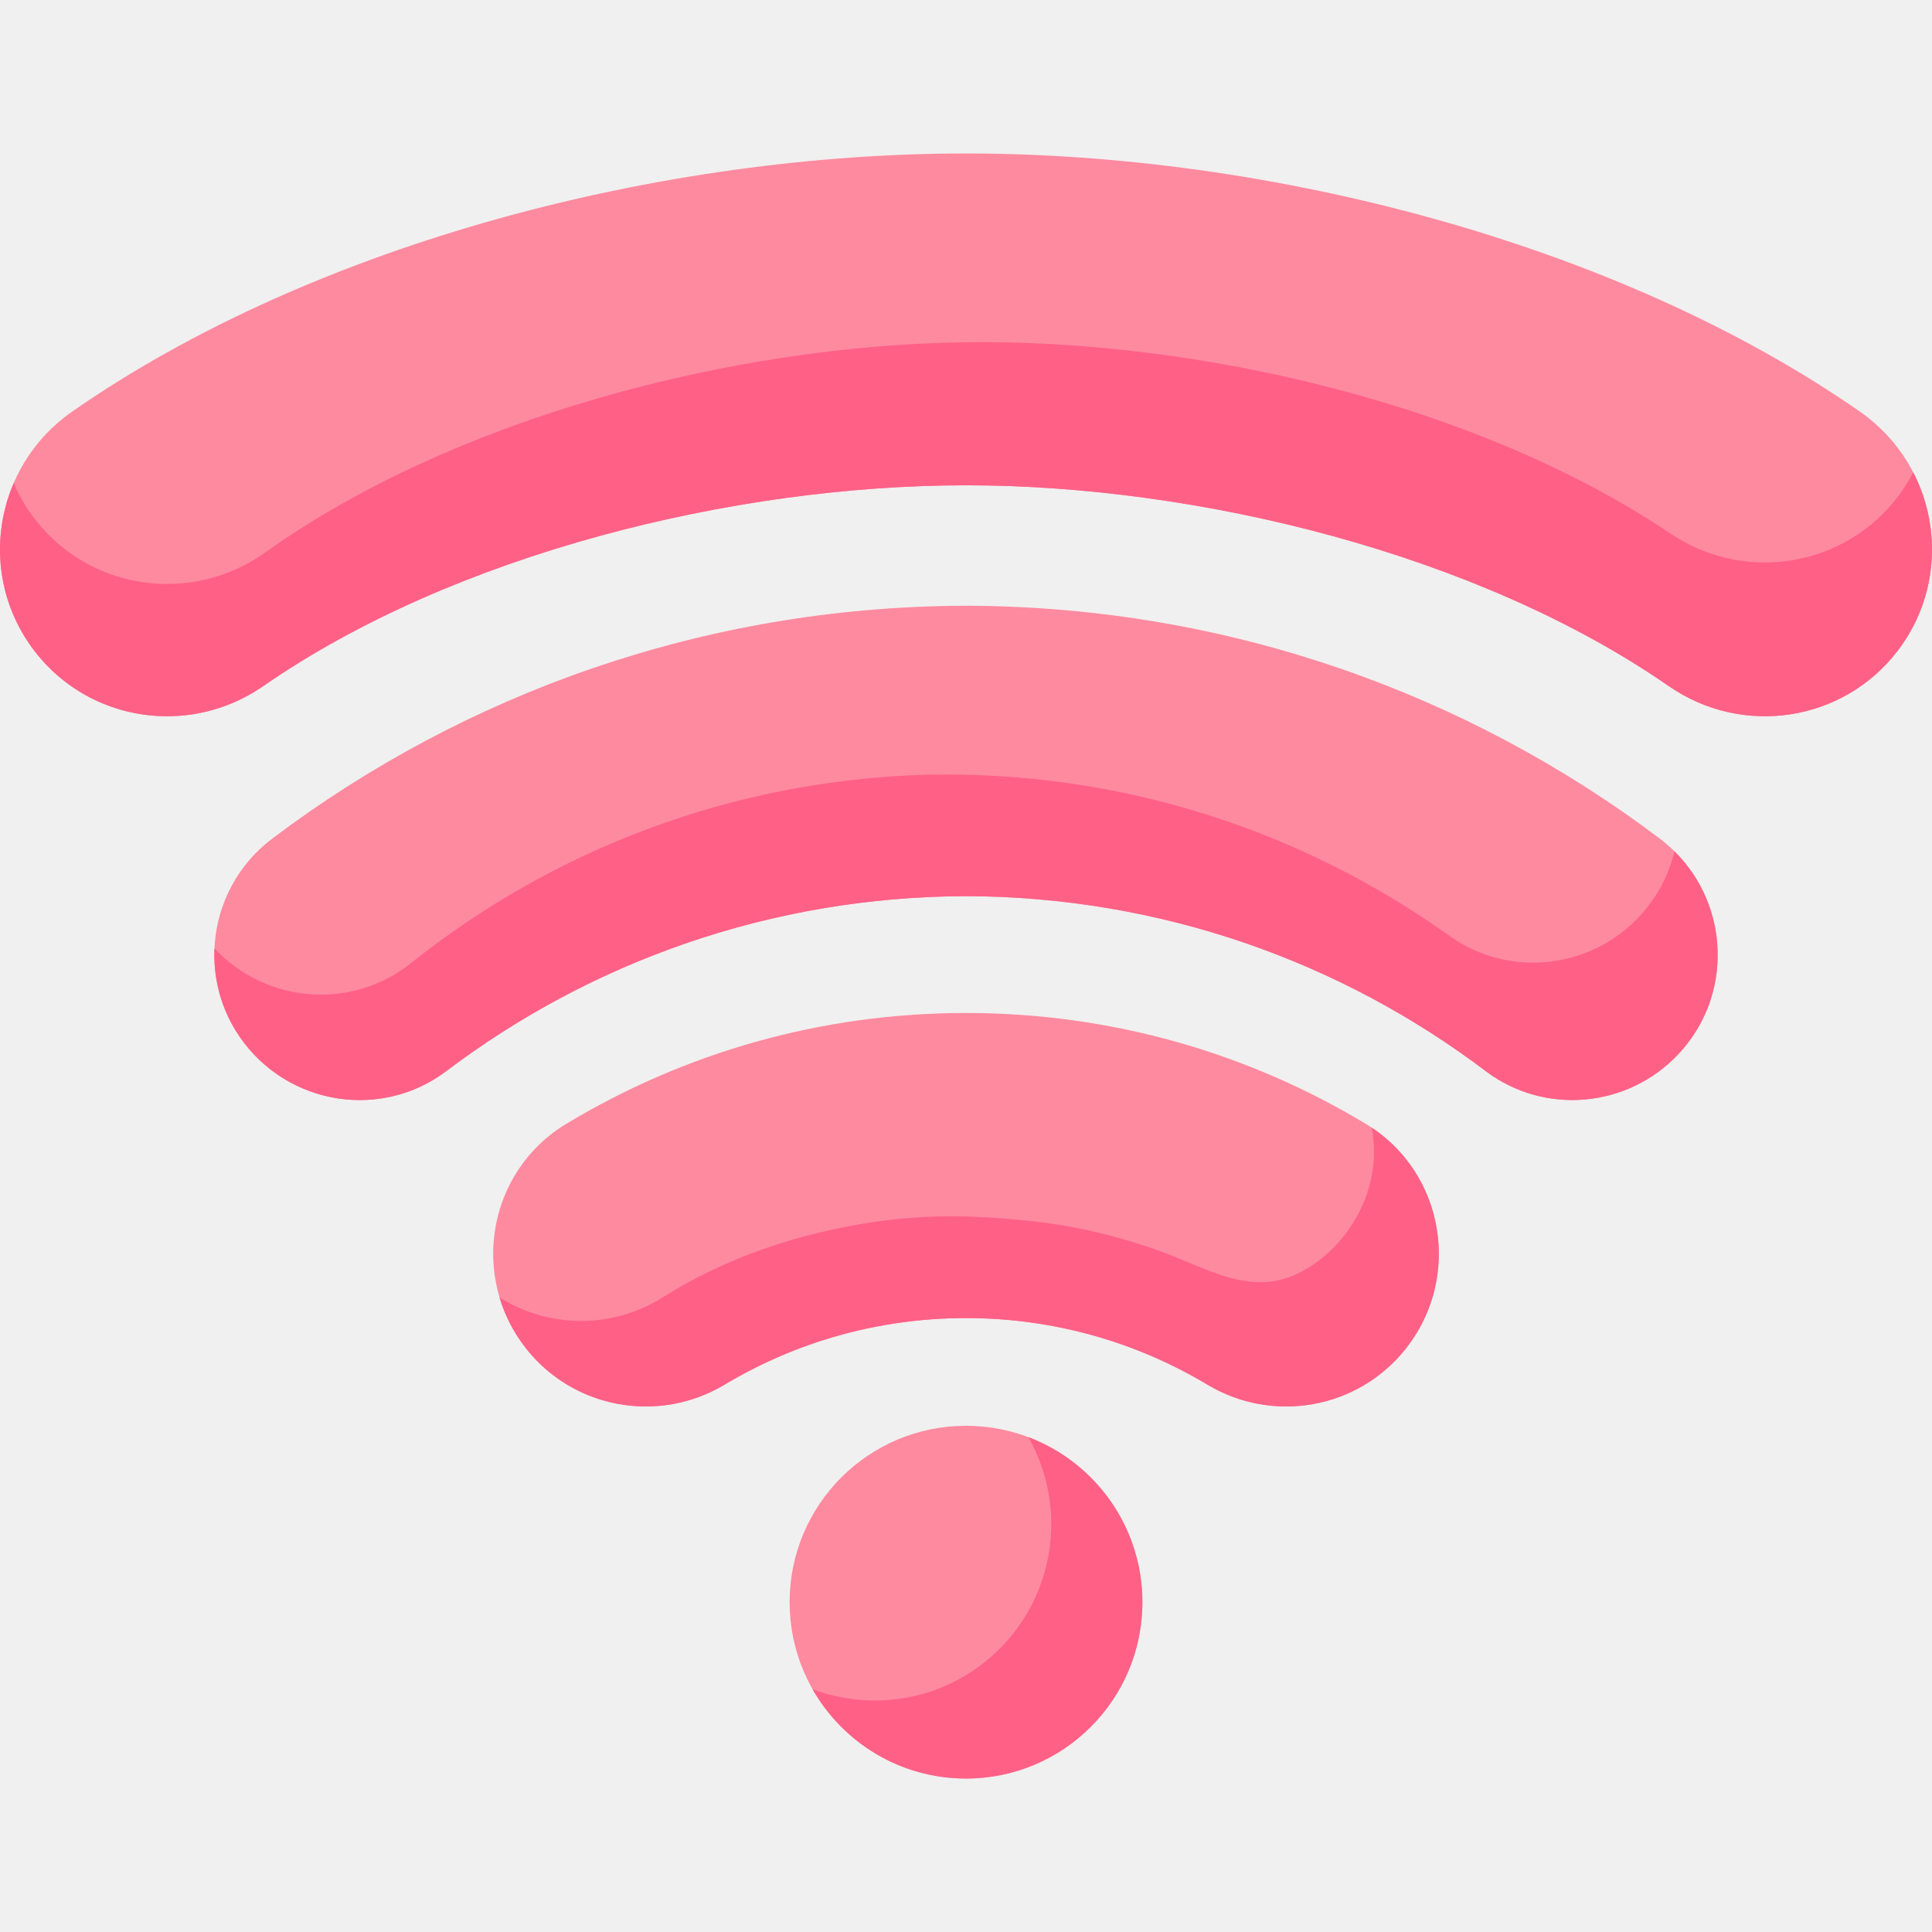
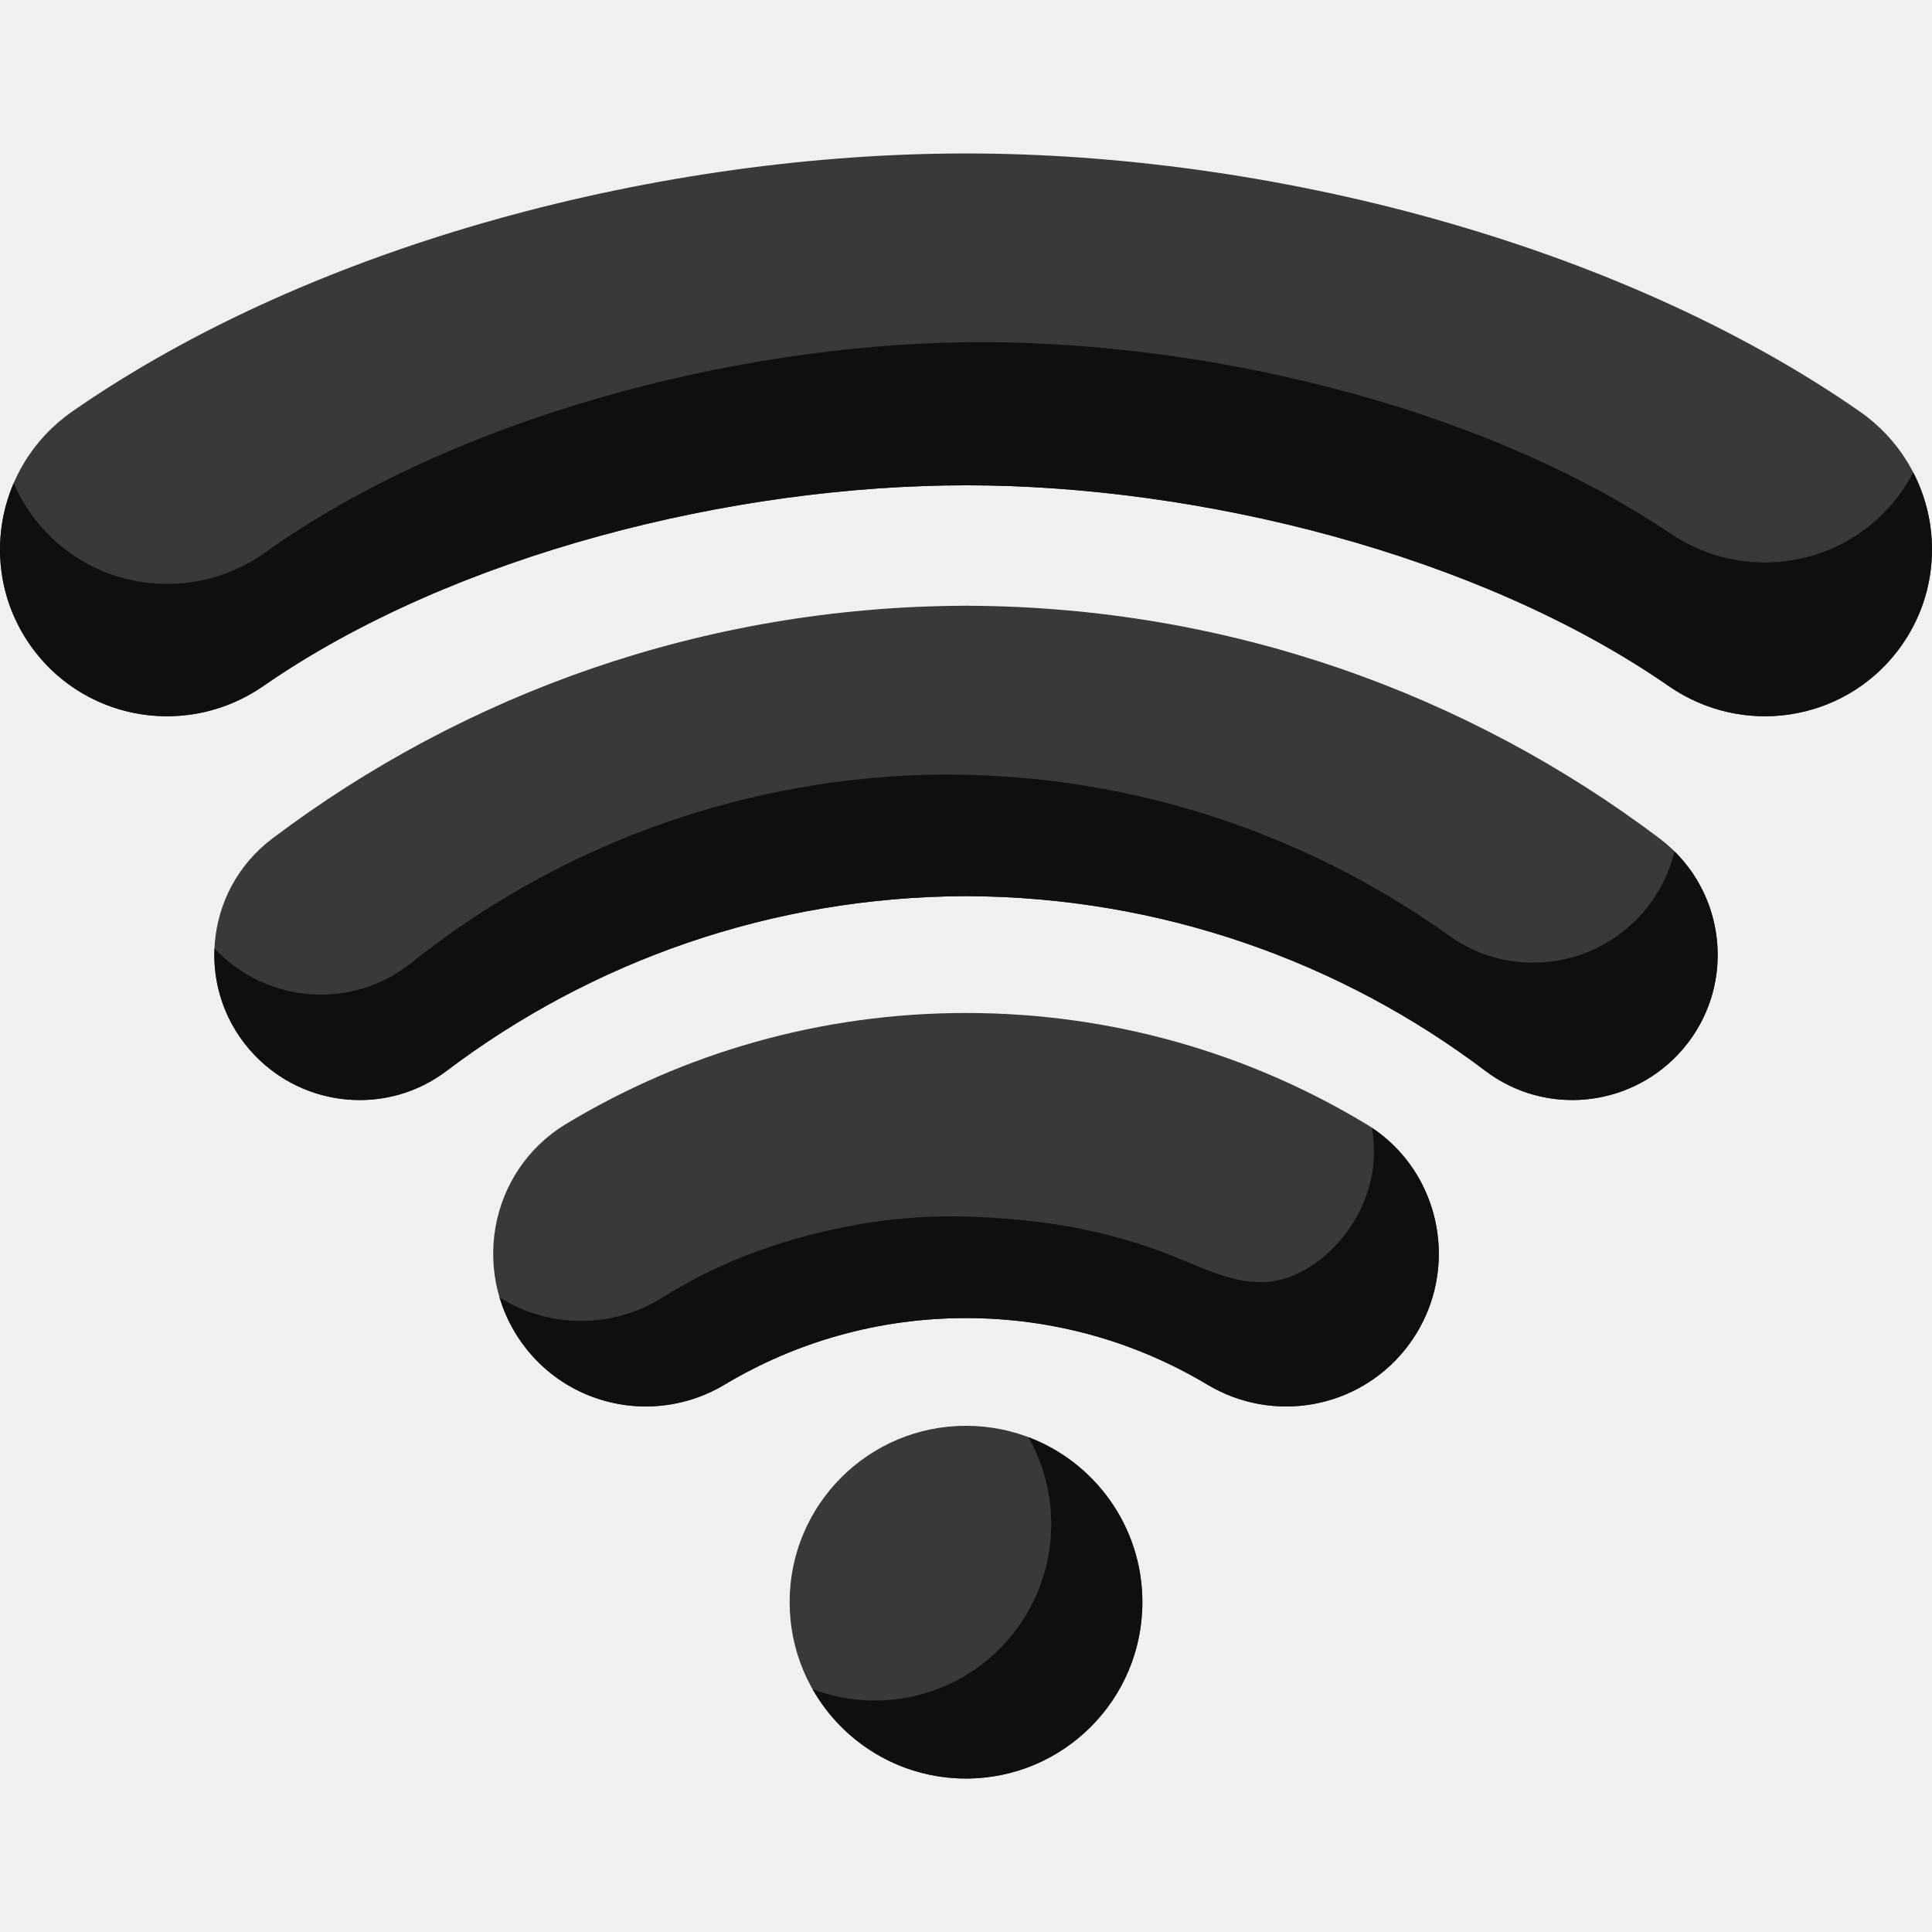
<svg xmlns="http://www.w3.org/2000/svg" width="100" height="100" viewBox="0 0 100 100" fill="none">
  <g clip-path="url(#clip0)">
-     <path d="M50 92.057C55.042 92.057 59.129 87.97 59.129 82.928C59.129 77.886 55.042 73.799 50 73.799C44.958 73.799 40.871 77.886 40.871 82.928C40.871 87.97 44.958 92.057 50 92.057Z" fill="#FE8A9F" />
-     <path d="M59.129 82.927C59.129 87.971 55.042 92.056 50 92.056C46.597 92.056 43.629 90.195 42.059 87.434C43.129 87.838 44.294 88.047 45.508 88.017C50.547 87.892 54.532 83.706 54.41 78.665C54.371 77.107 53.945 75.652 53.226 74.386C56.676 75.688 59.129 79.023 59.129 82.927Z" fill="#FF6086" />
-     <path d="M86.842 54.593C89.94 51.332 89.492 46.107 85.9 43.399C75.942 35.892 63.567 31.42 50.15 31.354V31.35C50.1 31.35 50.05 31.352 50 31.352C49.95 31.352 49.9 31.35 49.85 31.35V31.354C36.433 31.42 24.058 35.892 14.099 43.399C10.507 46.107 10.06 51.332 13.158 54.593C15.781 57.354 20.067 57.732 23.106 55.436C30.591 49.782 39.903 46.418 50 46.384C60.096 46.418 69.409 49.782 76.894 55.436C79.933 57.732 84.218 57.354 86.842 54.593V54.593Z" fill="#FE8A9F" />
-     <path d="M50 52.432C42.429 52.432 35.348 54.528 29.305 58.172C25.237 60.625 24.295 66.124 27.26 69.836C29.733 72.932 34.11 73.703 37.509 71.667C41.161 69.48 45.434 68.223 50 68.223C54.566 68.223 58.839 69.481 62.491 71.667C65.89 73.703 70.267 72.932 72.74 69.836C75.705 66.124 74.763 60.625 70.695 58.172C64.652 54.528 57.571 52.432 50 52.432Z" fill="#FE8A9F" />
-     <path d="M50 7.943C34.372 7.943 16.333 12.541 3.739 21.3C-0.335 24.133 -1.231 29.786 1.801 33.715C4.628 37.379 9.821 38.148 13.626 35.513C23.515 28.663 37.99 25.119 50 25.119C62.011 25.119 76.485 28.663 86.374 35.513C90.179 38.148 95.372 37.379 98.2 33.715C101.231 29.786 100.335 24.133 96.261 21.3C83.667 12.541 65.628 7.943 50 7.943Z" fill="#FE8A9F" />
-     <path d="M100 28.444C100 30.283 99.416 32.139 98.199 33.715C95.373 37.379 90.179 38.148 86.375 35.512C76.485 28.663 62.011 25.119 50 25.119C37.989 25.119 23.515 28.663 13.625 35.512C12.108 36.564 10.369 37.073 8.646 37.073C6.054 37.073 3.5 35.916 1.801 33.715C-0.197 31.126 -0.489 27.792 0.709 25.006C1 25.689 1.391 26.347 1.876 26.958C3.578 29.104 6.096 30.225 8.65 30.225C10.409 30.225 12.186 29.694 13.724 28.597C23.521 21.615 37.945 17.876 49.956 17.715C61.964 17.554 76.485 20.903 86.465 27.619C90.305 30.203 95.487 29.365 98.265 25.662C98.556 25.272 98.812 24.865 99.027 24.447C99.67 25.686 100 27.061 100 28.444Z" fill="#FF6086" />
-     <path d="M86.842 54.593C84.22 57.354 79.933 57.732 76.894 55.436C69.409 49.781 60.097 46.418 50 46.384C39.903 46.418 30.591 49.781 23.106 55.436C21.77 56.447 20.192 56.94 18.62 56.94C16.618 56.94 14.627 56.14 13.158 54.593C11.683 53.041 11.013 51.047 11.101 49.089C11.162 49.153 11.224 49.217 11.289 49.282C12.75 50.739 14.678 51.483 16.612 51.483C18.25 51.483 19.89 50.95 21.257 49.861C28.59 44.011 37.81 40.402 47.901 40.102C57.996 39.869 67.392 42.986 75.026 48.443C78.123 50.656 82.398 50.165 84.948 47.336C85.82 46.368 86.391 45.241 86.671 44.067C89.541 46.899 89.704 51.582 86.842 54.593V54.593Z" fill="#FF6086" />
-     <path d="M74.473 64.899C74.473 66.624 73.911 68.371 72.74 69.836C70.266 72.931 65.891 73.704 62.492 71.667C58.839 69.48 54.567 68.224 50 68.224C45.434 68.224 41.161 69.48 37.508 71.667C36.234 72.43 34.824 72.798 33.429 72.798C31.098 72.798 28.808 71.772 27.26 69.836C26.602 69.013 26.137 68.101 25.854 67.153C27.125 67.956 28.595 68.372 30.078 68.372C31.539 68.372 33.014 67.968 34.328 67.137C37.361 65.219 40.815 64.02 44.338 63.395C47.499 62.835 50.14 62.864 53.297 63.196C55.671 63.446 58.06 64.013 60.296 64.851C62.513 65.681 64.734 67.079 67.145 65.929C69.479 64.815 71.116 62.24 71.116 59.654C71.116 59.225 71.081 58.797 71.013 58.374C73.269 59.884 74.473 62.371 74.473 64.899V64.899Z" fill="#FF6086" />
+     <path d="M50 92.057C55.042 92.057 59.129 87.97 59.129 82.928C59.129 77.886 55.042 73.799 50 73.799C44.958 73.799 40.871 77.886 40.871 82.928C40.871 87.97 44.958 92.057 50 92.057Z" fill="#393939" />
+     <path d="M59.129 82.927C59.129 87.971 55.042 92.056 50 92.056C46.597 92.056 43.629 90.195 42.059 87.434C43.129 87.838 44.294 88.047 45.508 88.017C50.547 87.892 54.532 83.706 54.41 78.665C54.371 77.107 53.945 75.652 53.226 74.386C56.676 75.688 59.129 79.023 59.129 82.927Z" fill="#100E0E" />
+     <path d="M86.842 54.593C89.94 51.332 89.492 46.107 85.9 43.399C75.942 35.892 63.567 31.42 50.15 31.354V31.35C50.1 31.35 50.05 31.352 50 31.352C49.95 31.352 49.9 31.35 49.85 31.35V31.354C36.433 31.42 24.058 35.892 14.099 43.399C10.507 46.107 10.06 51.332 13.158 54.593C15.781 57.354 20.067 57.732 23.106 55.436C30.591 49.782 39.903 46.418 50 46.384C60.096 46.418 69.409 49.782 76.894 55.436C79.933 57.732 84.218 57.354 86.842 54.593Z" fill="#393939" />
+     <path d="M50 52.432C42.429 52.432 35.348 54.528 29.305 58.172C25.237 60.625 24.295 66.124 27.26 69.836C29.733 72.932 34.11 73.703 37.509 71.667C41.161 69.48 45.434 68.223 50 68.223C54.566 68.223 58.839 69.481 62.491 71.667C65.89 73.703 70.267 72.932 72.74 69.836C75.705 66.124 74.763 60.625 70.695 58.172C64.652 54.528 57.571 52.432 50 52.432Z" fill="#393939" />
+     <path d="M50 7.943C34.372 7.943 16.333 12.541 3.739 21.3C-0.335 24.133 -1.231 29.786 1.801 33.715C4.628 37.379 9.821 38.148 13.626 35.513C23.515 28.663 37.99 25.119 50 25.119C62.011 25.119 76.485 28.663 86.374 35.513C90.179 38.148 95.372 37.379 98.2 33.715C101.231 29.786 100.335 24.133 96.261 21.3C83.667 12.541 65.628 7.943 50 7.943Z" fill="#393939" />
+     <path d="M100 28.444C100 30.283 99.416 32.139 98.199 33.715C95.373 37.379 90.179 38.148 86.375 35.512C76.485 28.663 62.011 25.119 50 25.119C37.989 25.119 23.515 28.663 13.625 35.512C12.108 36.564 10.369 37.073 8.646 37.073C6.054 37.073 3.5 35.916 1.801 33.715C-0.197 31.126 -0.489 27.792 0.709 25.006C1 25.689 1.391 26.347 1.876 26.958C3.578 29.104 6.096 30.225 8.65 30.225C10.409 30.225 12.186 29.694 13.724 28.597C23.521 21.615 37.945 17.876 49.956 17.715C61.964 17.554 76.485 20.903 86.465 27.619C90.305 30.203 95.487 29.365 98.265 25.662C98.556 25.272 98.812 24.865 99.027 24.447C99.67 25.686 100 27.061 100 28.444Z" fill="#100E0E" />
+     <path d="M86.842 54.593C84.22 57.354 79.933 57.732 76.894 55.436C69.409 49.781 60.097 46.418 50 46.384C39.903 46.418 30.591 49.781 23.106 55.436C21.77 56.447 20.192 56.94 18.62 56.94C16.618 56.94 14.627 56.14 13.158 54.593C11.683 53.041 11.013 51.047 11.101 49.089C11.162 49.153 11.224 49.217 11.289 49.282C12.75 50.739 14.678 51.483 16.612 51.483C18.25 51.483 19.89 50.95 21.257 49.861C28.59 44.011 37.81 40.402 47.901 40.102C57.996 39.869 67.392 42.986 75.026 48.443C78.123 50.656 82.398 50.165 84.948 47.336C85.82 46.368 86.391 45.241 86.671 44.067C89.541 46.899 89.704 51.582 86.842 54.593Z" fill="#100E0E" />
+     <path d="M74.473 64.899C74.473 66.624 73.911 68.371 72.74 69.836C70.266 72.931 65.891 73.704 62.492 71.667C58.839 69.48 54.567 68.224 50 68.224C45.434 68.224 41.161 69.48 37.508 71.667C36.234 72.43 34.824 72.798 33.429 72.798C31.098 72.798 28.808 71.772 27.26 69.836C26.602 69.013 26.137 68.101 25.854 67.153C27.125 67.956 28.595 68.372 30.078 68.372C31.539 68.372 33.014 67.968 34.328 67.137C37.361 65.219 40.815 64.02 44.338 63.395C47.499 62.835 50.14 62.864 53.297 63.196C55.671 63.446 58.06 64.013 60.296 64.851C62.513 65.681 64.734 67.079 67.145 65.929C69.479 64.815 71.116 62.24 71.116 59.654C71.116 59.225 71.081 58.797 71.013 58.374C73.269 59.884 74.473 62.371 74.473 64.899Z" fill="#100E0E" />
  </g>
  <defs>
    <clipPath id="clip0">
      <rect width="100" height="100" fill="white" />
    </clipPath>
  </defs>
</svg>
